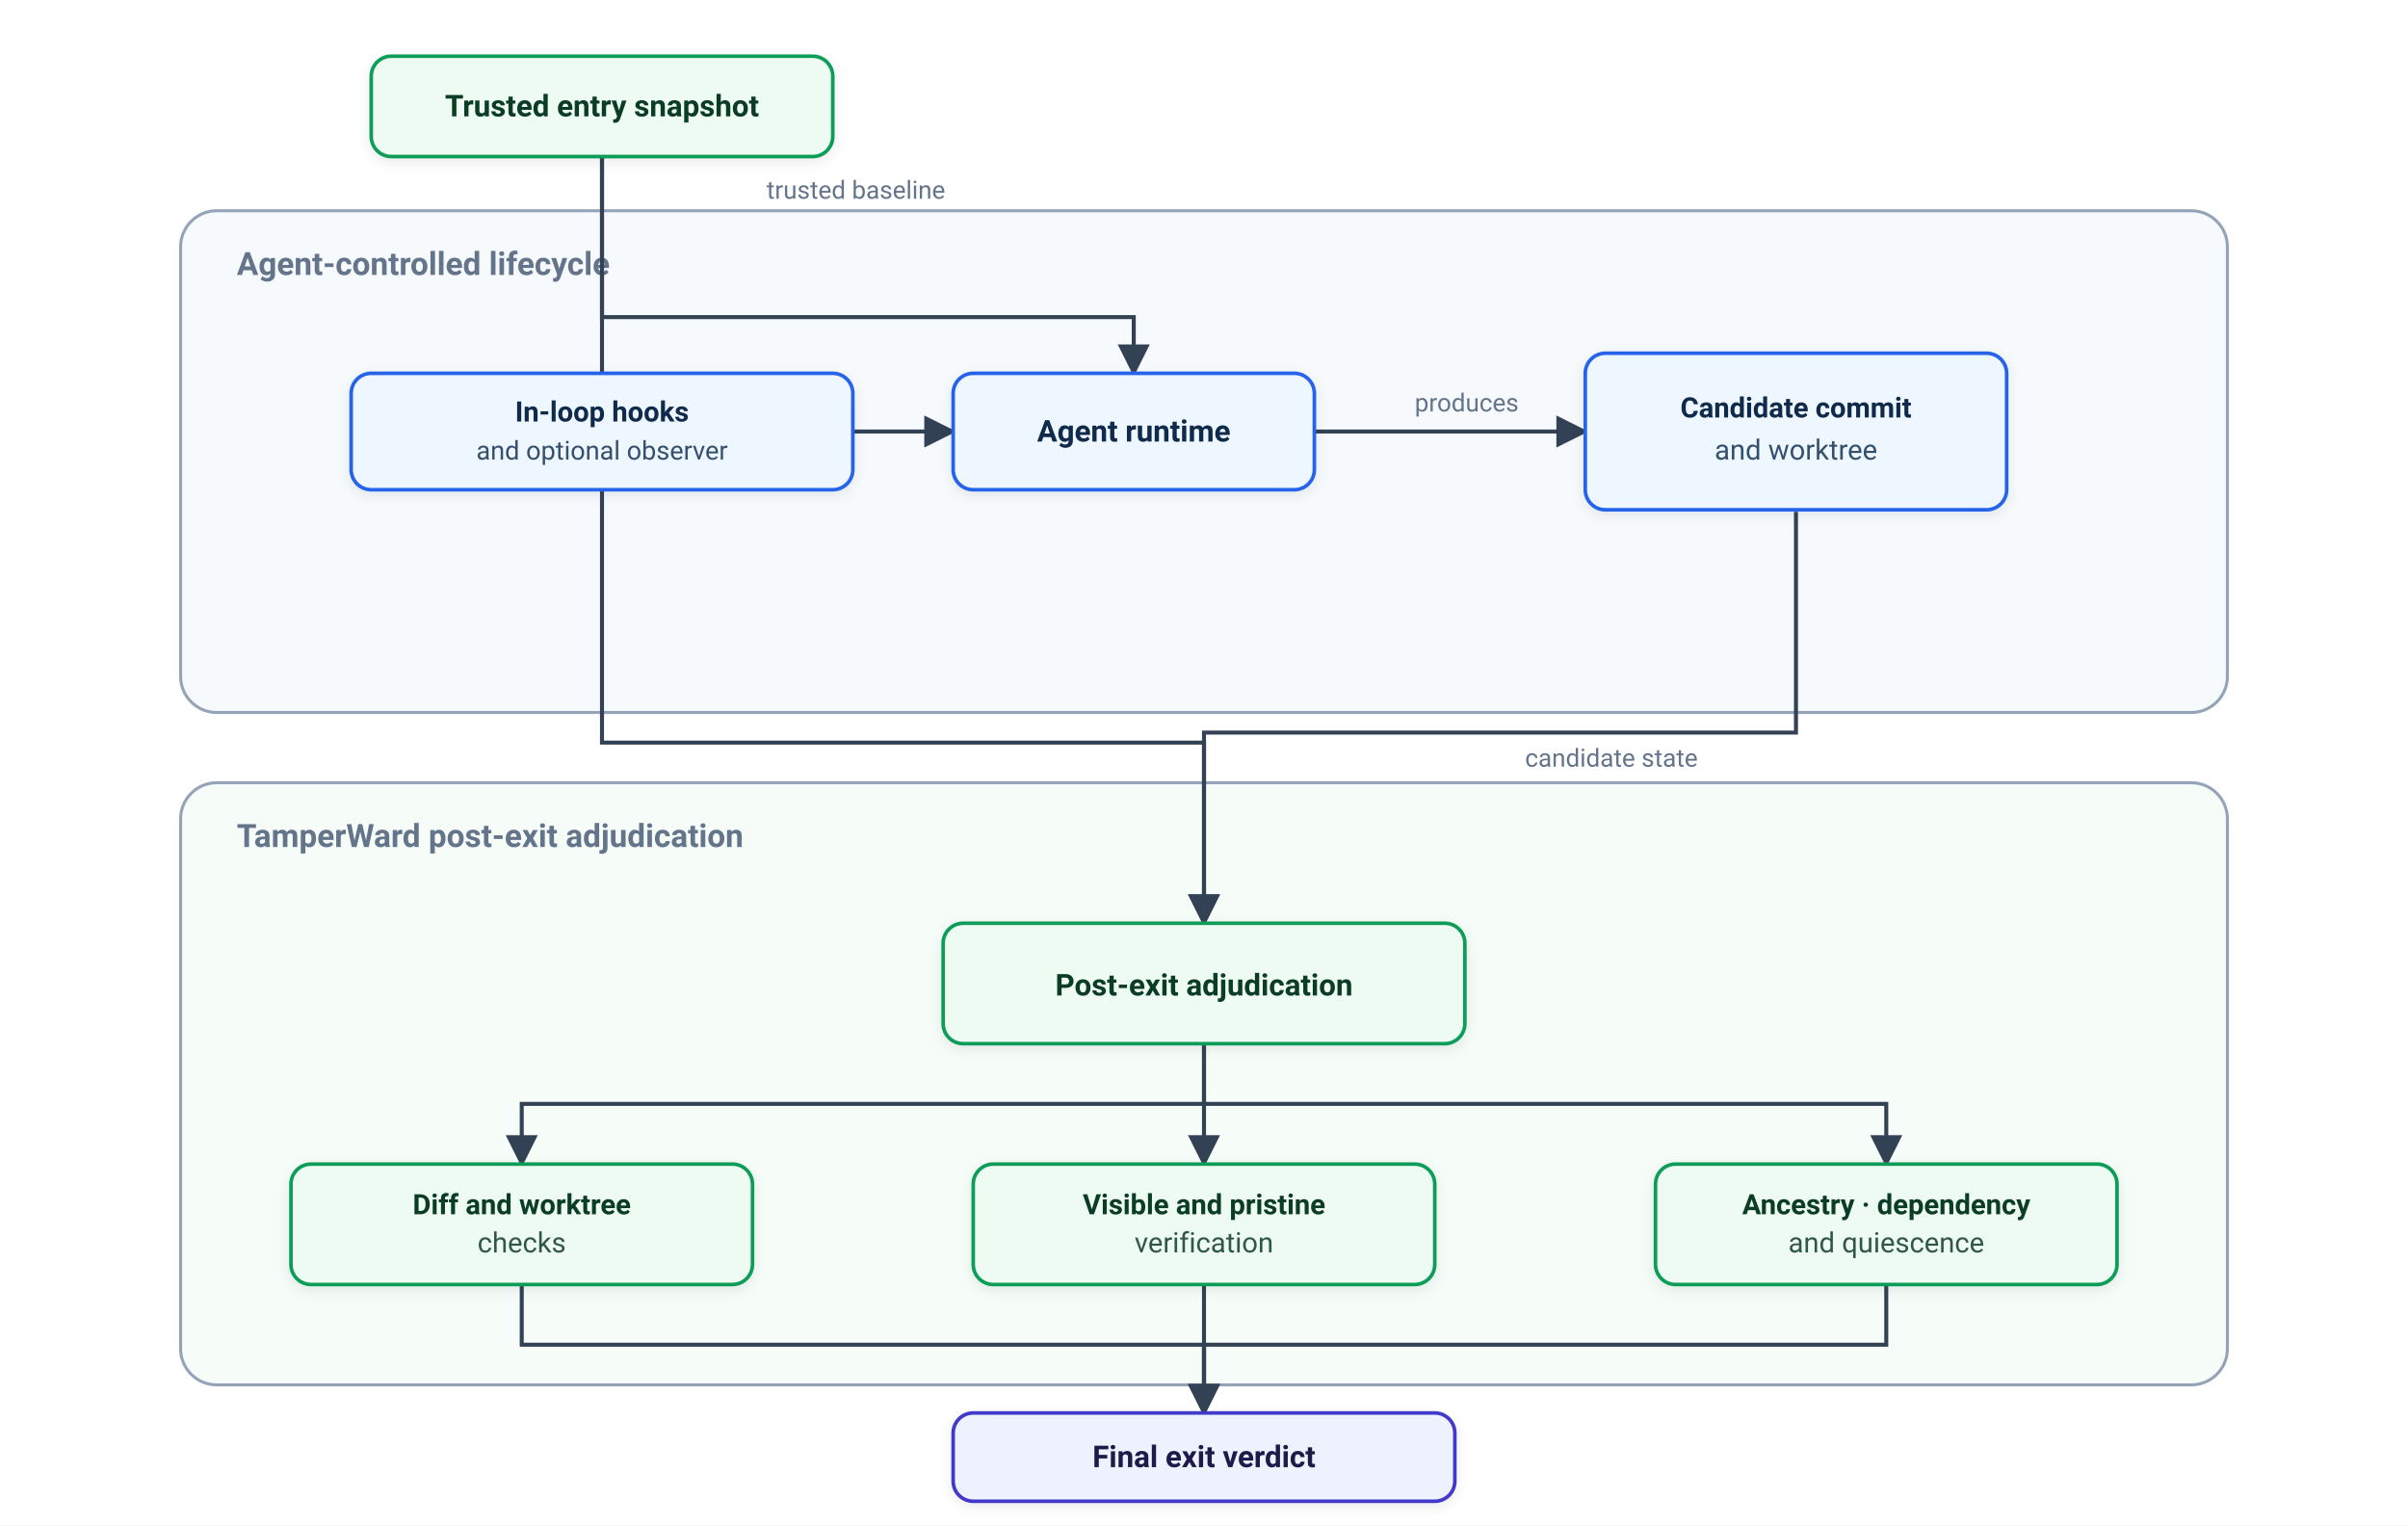
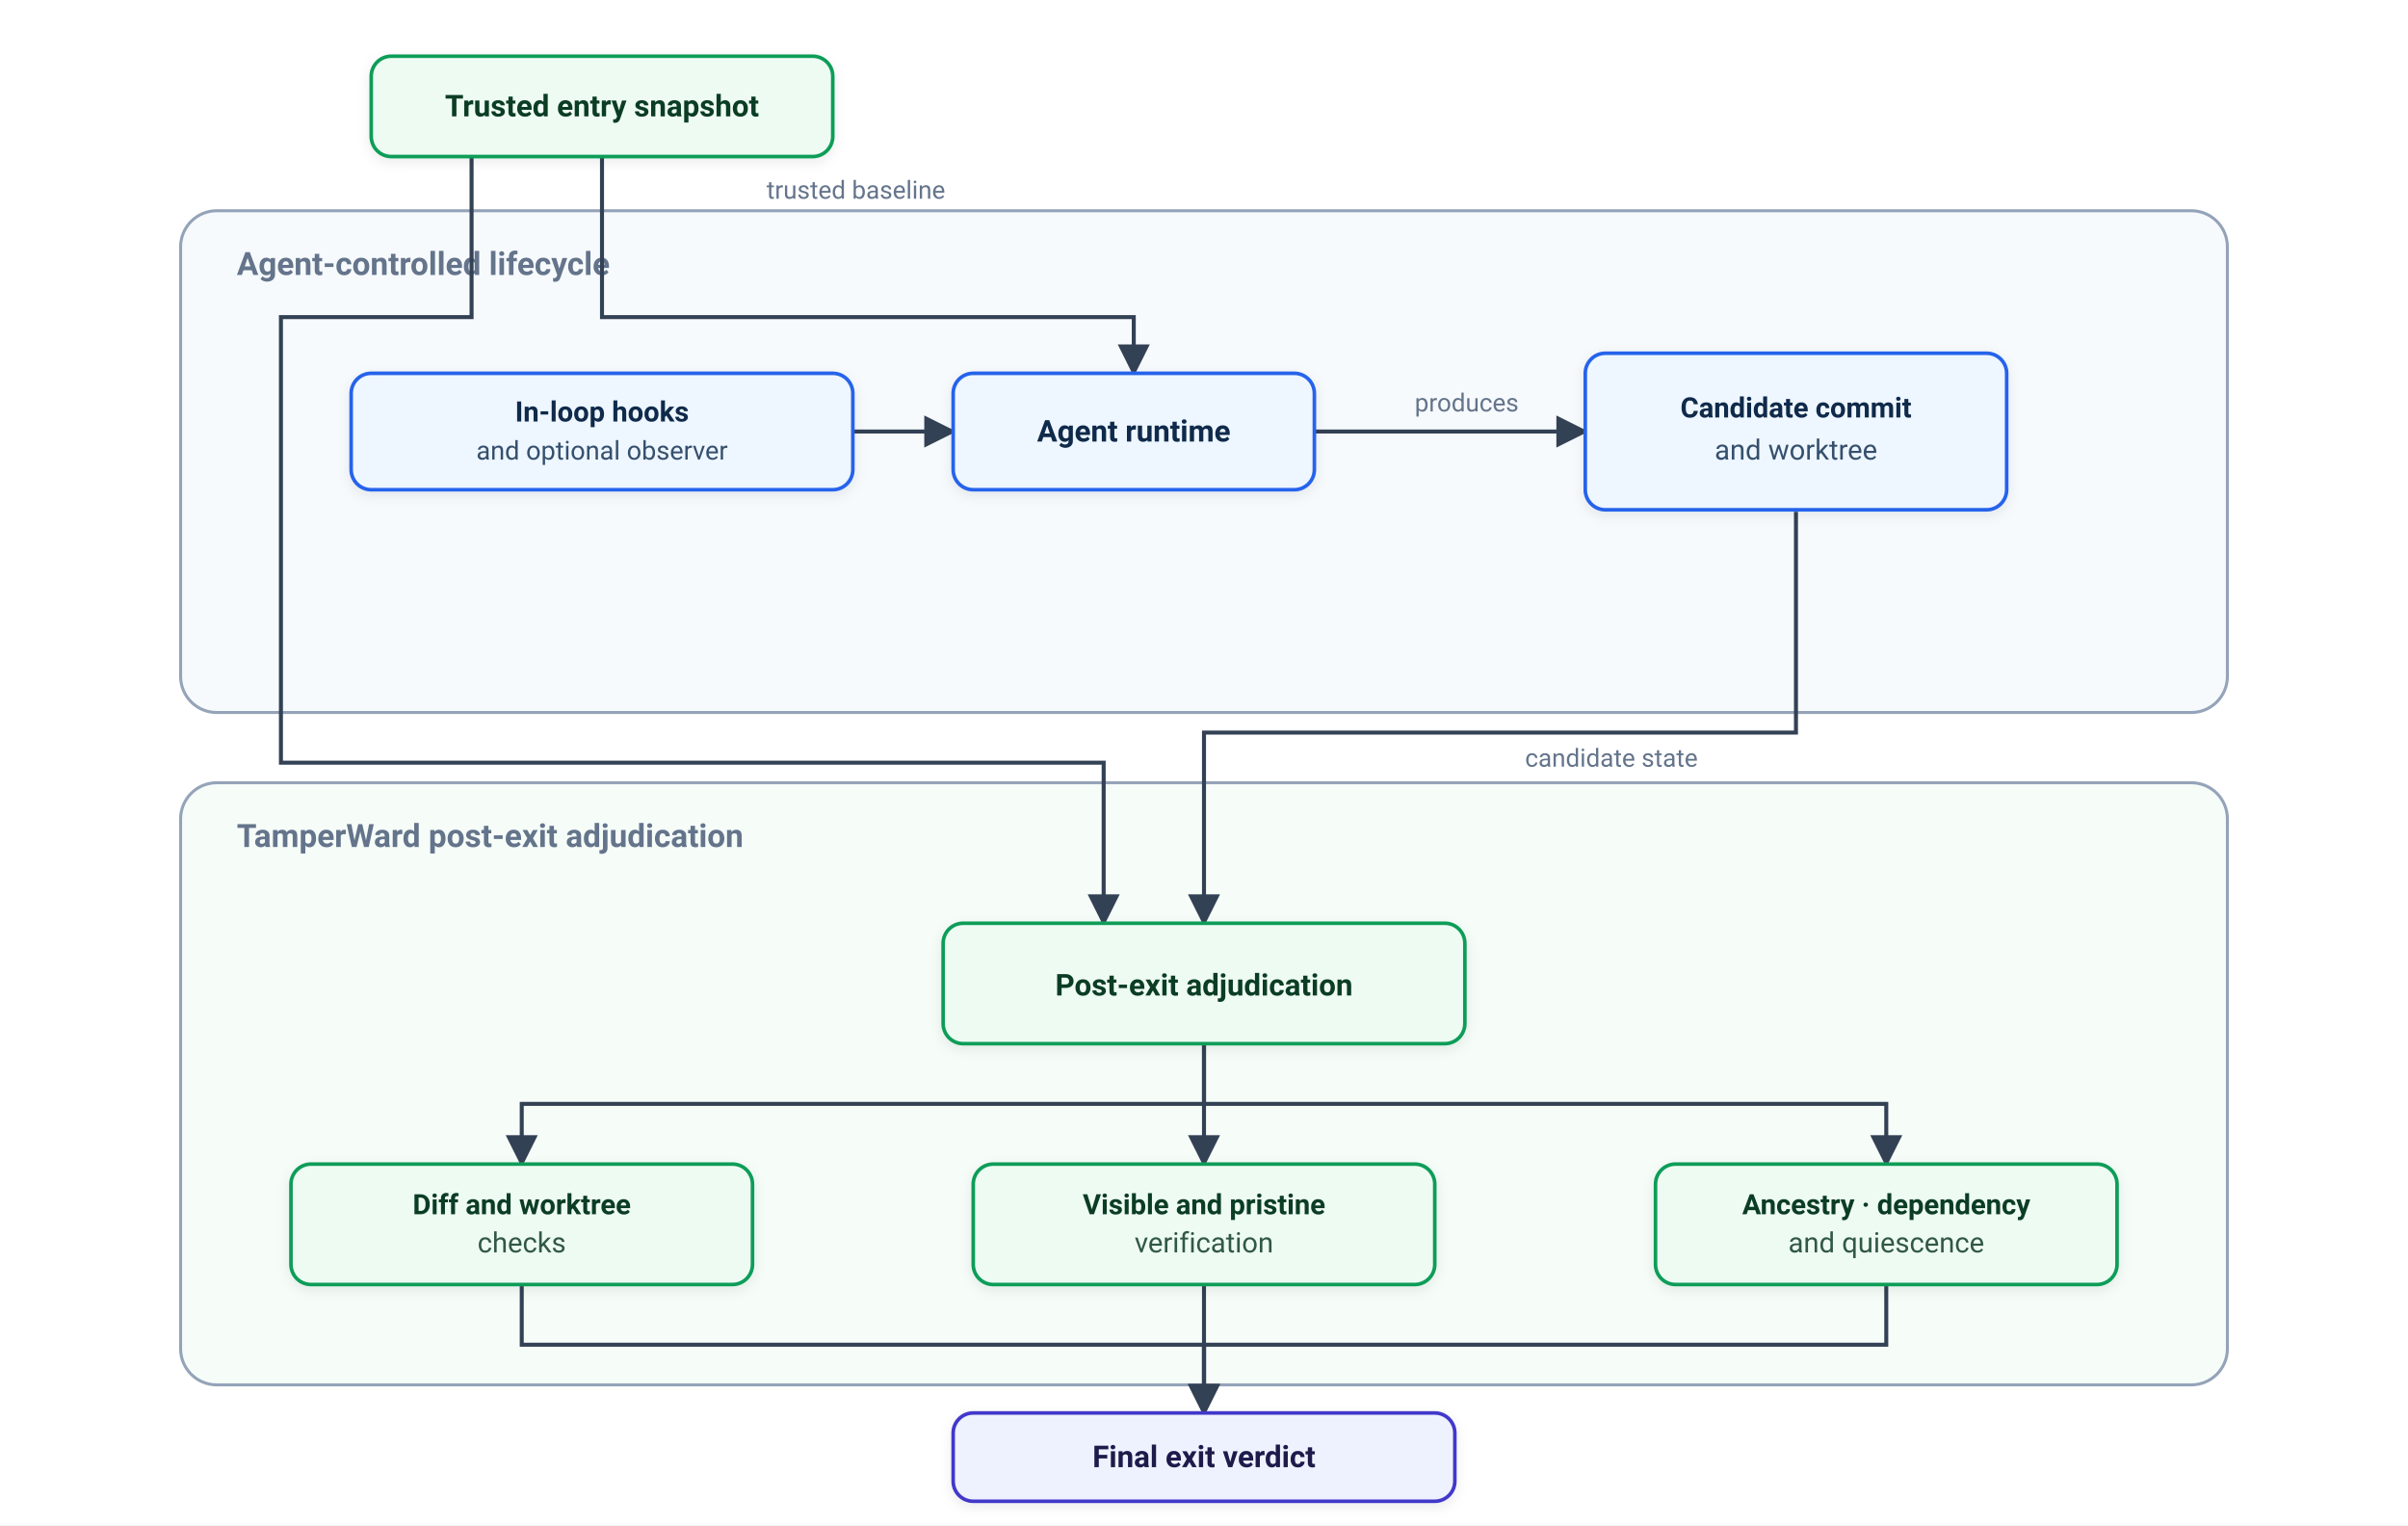
<svg xmlns="http://www.w3.org/2000/svg" viewBox="0 0 1200 760" width="1200" height="760" role="img" aria-labelledby="tw-envelope-title tw-envelope-desc" font-family="ui-sans-serif, system-ui, -apple-system, 'Segoe UI', Roboto, Helvetica, Arial, sans-serif">
  <defs>
    <marker id="arrow" viewBox="0 0 10 10" refX="9" refY="5" markerWidth="8" markerHeight="8" orient="auto">
      <path d="M0 0L10 5L0 10Z" fill="#334155" />
    </marker>
    <filter id="shadow" x="-10%" y="-15%" width="120%" height="140%">
      <feDropShadow dx="0" dy="2" stdDeviation="3" flood-color="#0f172a" flood-opacity="0.08" />
    </filter>
  </defs>
  <rect width="1200" height="760" fill="#ffffff" />
  <rect x="90" y="105" width="1020" height="250" rx="18" fill="#f7fafd" stroke="#94a3b8" stroke-width="1.5" />
  <text x="118" y="137" font-size="16" font-weight="700" fill="#64748b">Agent-controlled lifecycle</text>
  <rect x="90" y="390" width="1020" height="300" rx="18" fill="#f6fdf9" stroke="#94a3b8" stroke-width="1.5" />
  <text x="118" y="422" font-size="16" font-weight="700" fill="#64748b">TamperWard post-exit adjudication</text>
  <path d="M300 78V158H565V186" fill="none" stroke="#334155" stroke-width="2" marker-end="url(#arrow)" />
  <path d="M300 215H475" fill="none" stroke="#334155" stroke-width="2" marker-end="url(#arrow)" />
  <path d="M655 215H790" fill="none" stroke="#334155" stroke-width="2" marker-end="url(#arrow)" />
  <path d="M895 255V365H600V460" fill="none" stroke="#334155" stroke-width="2" marker-end="url(#arrow)" />
-   <path d="M300 78V370H600V460" fill="none" stroke="#334155" stroke-width="2" marker-end="url(#arrow)" />
+   <path d="M235 78V158H140V380H550V460" fill="none" stroke="#334155" stroke-width="2" marker-end="url(#arrow)" />
  <path d="M600 520V550H260V580" fill="none" stroke="#334155" stroke-width="2" marker-end="url(#arrow)" />
  <path d="M600 520V580" fill="none" stroke="#334155" stroke-width="2" marker-end="url(#arrow)" />
  <path d="M600 550H940V580" fill="none" stroke="#334155" stroke-width="2" marker-end="url(#arrow)" />
  <path d="M260 640V670H600V704" fill="none" stroke="#334155" stroke-width="2" marker-end="url(#arrow)" />
  <path d="M600 640V704" fill="none" stroke="#334155" stroke-width="2" marker-end="url(#arrow)" />
  <path d="M940 640V670H600V704" fill="none" stroke="#334155" stroke-width="2" marker-end="url(#arrow)" />
  <g filter="url(#shadow)">
    <rect x="185" y="28" width="230" height="50" rx="10" fill="#eefbf3" stroke="#0f9d58" stroke-width="1.8" />
  </g>
  <text x="300" y="58" text-anchor="middle" font-size="15" font-weight="700" fill="#0b3d24">Trusted entry snapshot</text>
  <g filter="url(#shadow)">
    <rect x="175" y="186" width="250" height="58" rx="10" fill="#eef6ff" stroke="#2563eb" stroke-width="1.8" />
  </g>
  <text x="300" y="210" text-anchor="middle" font-size="14" font-weight="600" fill="#0f2a4a">In-loop hooks</text>
  <text x="300" y="229" text-anchor="middle" font-size="13" fill="#35506d">and optional observer</text>
  <g filter="url(#shadow)">
    <rect x="475" y="186" width="180" height="58" rx="10" fill="#eef6ff" stroke="#2563eb" stroke-width="1.8" />
  </g>
  <text x="565" y="220" text-anchor="middle" font-size="15" font-weight="700" fill="#0f2a4a">Agent runtime</text>
  <g filter="url(#shadow)">
    <rect x="790" y="176" width="210" height="78" rx="10" fill="#eef6ff" stroke="#2563eb" stroke-width="1.8" />
  </g>
  <text x="895" y="208" text-anchor="middle" font-size="14" font-weight="600" fill="#0f2a4a">Candidate commit</text>
  <text x="895" y="229" text-anchor="middle" font-size="14" fill="#35506d">and worktree</text>
  <g filter="url(#shadow)">
    <rect x="470" y="460" width="260" height="60" rx="10" fill="#eefbf3" stroke="#0f9d58" stroke-width="1.8" />
  </g>
  <text x="600" y="496" text-anchor="middle" font-size="15" font-weight="700" fill="#0b3d24">Post-exit adjudication</text>
  <g filter="url(#shadow)">
    <rect x="145" y="580" width="230" height="60" rx="10" fill="#eefbf3" stroke="#0f9d58" stroke-width="1.8" />
    <rect x="485" y="580" width="230" height="60" rx="10" fill="#eefbf3" stroke="#0f9d58" stroke-width="1.8" />
    <rect x="825" y="580" width="230" height="60" rx="10" fill="#eefbf3" stroke="#0f9d58" stroke-width="1.8" />
  </g>
  <text x="260" y="605" text-anchor="middle" font-size="14" font-weight="600" fill="#0b3d24">Diff and worktree</text>
  <text x="260" y="624" text-anchor="middle" font-size="14" fill="#315844">checks</text>
  <text x="600" y="605" text-anchor="middle" font-size="14" font-weight="600" fill="#0b3d24">Visible and pristine</text>
  <text x="600" y="624" text-anchor="middle" font-size="14" fill="#315844">verification</text>
  <text x="940" y="605" text-anchor="middle" font-size="14" font-weight="600" fill="#0b3d24">Ancestry · dependency</text>
  <text x="940" y="624" text-anchor="middle" font-size="14" fill="#315844">and quiescence</text>
  <g filter="url(#shadow)">
    <rect x="475" y="704" width="250" height="44" rx="10" fill="#eef2ff" stroke="#4338ca" stroke-width="1.8" />
  </g>
  <text x="600" y="731" text-anchor="middle" font-size="15" font-weight="700" fill="#1e1b4b">Final exit verdict</text>
  <text x="382" y="99" font-size="12.5" fill="#64748b">trusted baseline</text>
  <text x="705" y="205" font-size="12.5" fill="#64748b">produces</text>
  <text x="760" y="382" font-size="12.5" fill="#64748b">candidate state</text>
</svg>
